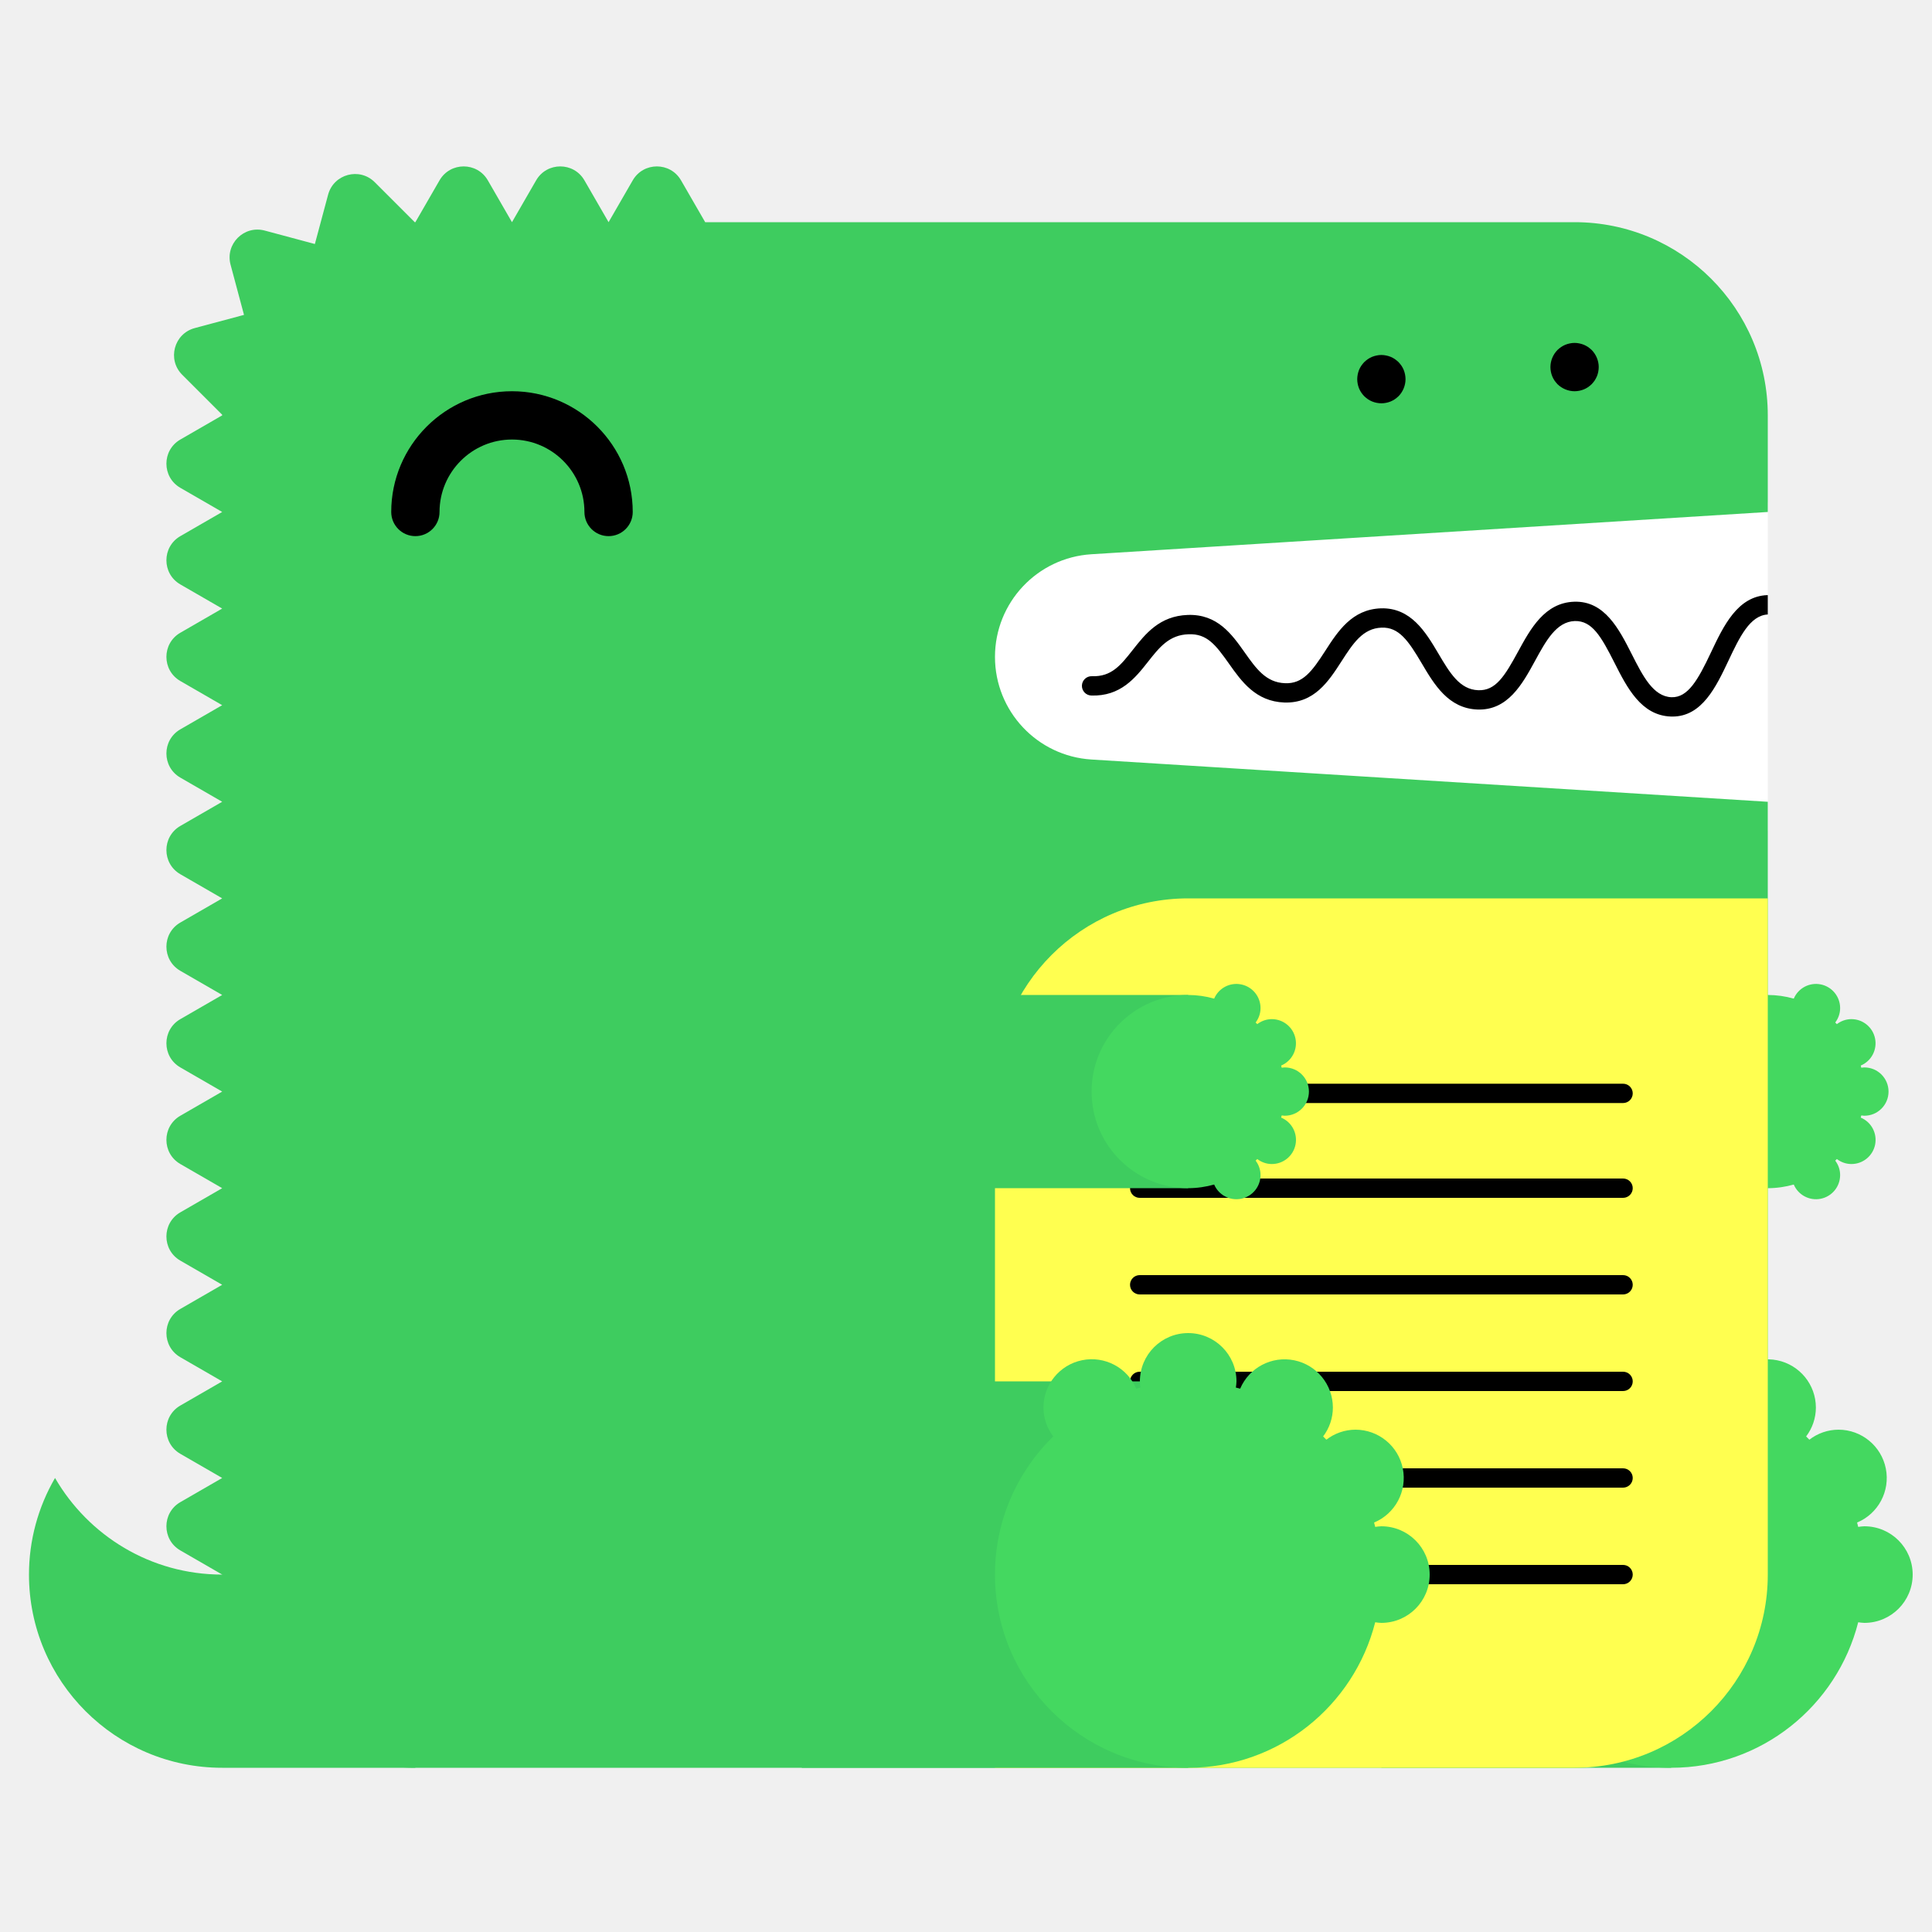
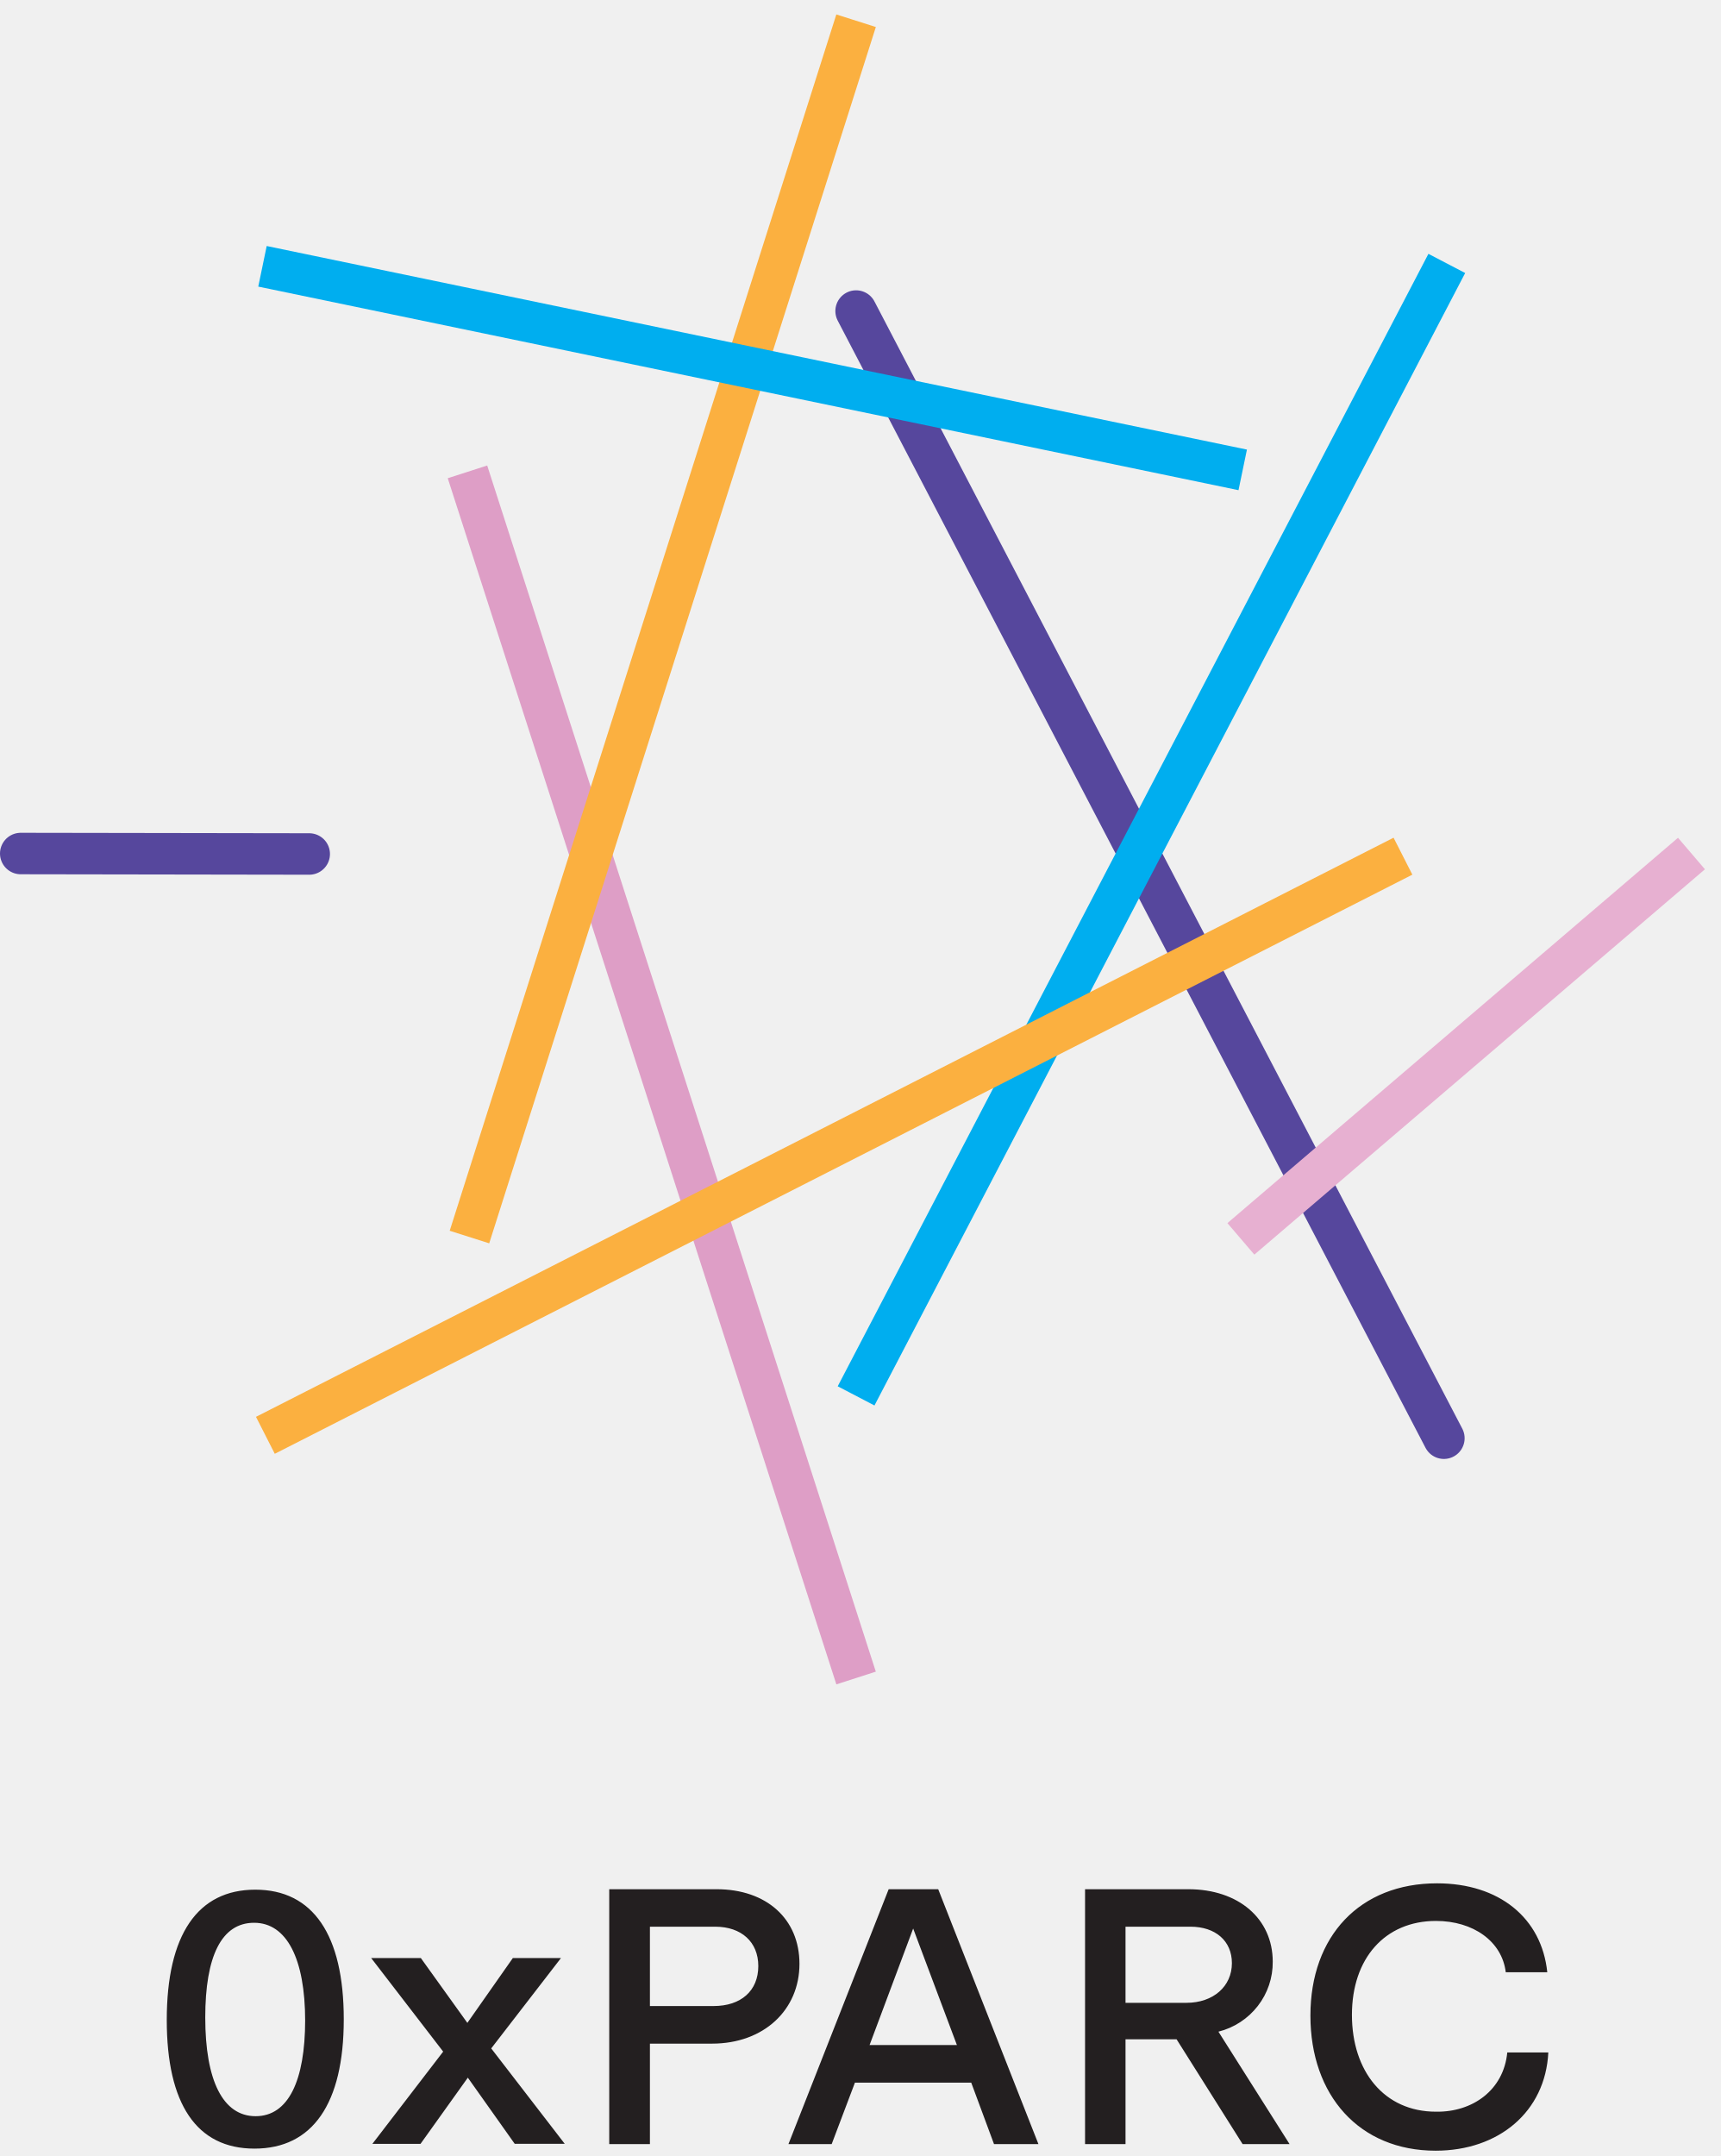
- <svg xmlns="http://www.w3.org/2000/svg" width="200" height="200" viewBox="0 0 200 200">
-   <g fill="none" fill-rule="evenodd">
-     <path fill="#FFF" d="M99 52h84v34H99z" />
-     <path d="M23 163c-7.398 0-13.843-4.027-17.303-10A19.886 19.886 0 0 0 3 163c0 11.046 8.954 20 20 20h20v-20H23z" fill="#3ECC5F" />
-     <path d="M112.98 57.376L183 53V43c0-11.046-8.954-20-20-20H73l-2.5-4.33c-1.112-1.925-3.889-1.925-5 0L63 23l-2.5-4.33c-1.111-1.925-3.889-1.925-5 0L53 23l-2.5-4.33c-1.111-1.925-3.889-1.925-5 0L43 23c-.022 0-.042.003-.065.003l-4.142-4.141c-1.57-1.571-4.252-.853-4.828 1.294l-1.369 5.104-5.192-1.392c-2.148-.575-4.111 1.389-3.535 3.536l1.39 5.193-5.102 1.367c-2.148.576-2.867 3.259-1.296 4.83l4.142 4.142c0 .021-.003.042-.003.064l-4.33 2.5c-1.925 1.111-1.925 3.889 0 5L23 53l-4.33 2.5c-1.925 1.111-1.925 3.889 0 5L23 63l-4.33 2.5c-1.925 1.111-1.925 3.889 0 5L23 73l-4.33 2.5c-1.925 1.111-1.925 3.889 0 5L23 83l-4.33 2.5c-1.925 1.111-1.925 3.889 0 5L23 93l-4.33 2.5c-1.925 1.111-1.925 3.889 0 5L23 103l-4.33 2.5c-1.925 1.111-1.925 3.889 0 5L23 113l-4.33 2.5c-1.925 1.111-1.925 3.889 0 5L23 123l-4.33 2.5c-1.925 1.111-1.925 3.889 0 5L23 133l-4.33 2.5c-1.925 1.111-1.925 3.889 0 5L23 143l-4.33 2.5c-1.925 1.111-1.925 3.889 0 5L23 153l-4.33 2.5c-1.925 1.111-1.925 3.889 0 5L23 163c0 11.046 8.954 20 20 20h120c11.046 0 20-8.954 20-20V83l-70.02-4.376A10.645 10.645 0 0 1 103 68c0-5.621 4.37-10.273 9.98-10.624" fill="#3ECC5F" />
-     <path fill="#3ECC5F" d="M143 183h30v-40h-30z" />
-     <path d="M193 158c-.219 0-.428.037-.639.064-.038-.15-.074-.301-.116-.451A5 5 0 0 0 190.32 148a4.96 4.96 0 0 0-3.016 1.036 26.531 26.531 0 0 0-.335-.336 4.955 4.955 0 0 0 1.011-2.987 5 5 0 0 0-9.599-1.959c-.148-.042-.297-.077-.445-.115.027-.211.064-.42.064-.639a5 5 0 0 0-5-5 5 5 0 0 0-5 5c0 .219.037.428.064.639-.148.038-.297.073-.445.115a4.998 4.998 0 0 0-9.599 1.959c0 1.125.384 2.151 1.011 2.987-3.717 3.632-6.031 8.693-6.031 14.3 0 11.046 8.954 20 20 20 9.339 0 17.16-6.41 19.361-15.064.211.027.42.064.639.064a5 5 0 0 0 5-5 5 5 0 0 0-5-5" fill="#44D860" />
-     <path fill="#3ECC5F" d="M153 123h30v-20h-30z" />
-     <path d="M193 115.5a2.5 2.5 0 1 0 0-5c-.109 0-.214.019-.319.032-.02-.075-.037-.15-.058-.225a2.501 2.501 0 0 0-.963-4.807c-.569 0-1.088.197-1.508.518a6.653 6.653 0 0 0-.168-.168c.314-.417.506-.931.506-1.494a2.5 2.5 0 0 0-4.8-.979A9.987 9.987 0 0 0 183 103c-5.522 0-10 4.478-10 10s4.478 10 10 10c.934 0 1.833-.138 2.69-.377a2.5 2.5 0 0 0 4.8-.979c0-.563-.192-1.077-.506-1.494.057-.055.113-.111.168-.168.42.321.939.518 1.508.518a2.5 2.5 0 0 0 .963-4.807c.021-.074.038-.15.058-.225.105.013.21.032.319.032" fill="#44D860" />
-     <path d="M63 55.5a2.5 2.5 0 0 1-2.5-2.5c0-4.136-3.364-7.5-7.5-7.5s-7.5 3.364-7.5 7.5a2.5 2.5 0 1 1-5 0c0-6.893 5.607-12.5 12.5-12.5S65.5 46.107 65.5 53a2.5 2.5 0 0 1-2.5 2.5" fill="#000" />
-     <path d="M103 183h60c11.046 0 20-8.954 20-20V93h-60c-11.046 0-20 8.954-20 20v70z" fill="#FFFF50" />
-     <path d="M168.02 124h-50.04a1 1 0 1 1 0-2h50.04a1 1 0 1 1 0 2m0 20h-50.04a1 1 0 1 1 0-2h50.04a1 1 0 1 1 0 2m0 20h-50.04a1 1 0 1 1 0-2h50.04a1 1 0 1 1 0 2m0-49.814h-50.04a1 1 0 1 1 0-2h50.04a1 1 0 1 1 0 2m0 19.814h-50.04a1 1 0 1 1 0-2h50.04a1 1 0 1 1 0 2m0 20h-50.04a1 1 0 1 1 0-2h50.04a1 1 0 1 1 0 2M183 61.611c-.012 0-.022-.006-.034-.005-3.09.105-4.552 3.196-5.842 5.923-1.346 2.85-2.387 4.703-4.093 4.647-1.889-.068-2.969-2.202-4.113-4.46-1.314-2.594-2.814-5.536-5.963-5.426-3.046.104-4.513 2.794-5.807 5.167-1.377 2.528-2.314 4.065-4.121 3.994-1.927-.07-2.951-1.805-4.136-3.813-1.321-2.236-2.848-4.75-5.936-4.664-2.994.103-4.465 2.385-5.763 4.4-1.373 2.13-2.335 3.428-4.165 3.351-1.973-.07-2.992-1.51-4.171-3.177-1.324-1.873-2.816-3.993-5.895-3.89-2.928.1-4.399 1.97-5.696 3.618-1.232 1.564-2.194 2.802-4.229 2.724a1 1 0 0 0-.072 2c3.017.101 4.545-1.8 5.872-3.487 1.177-1.496 2.193-2.787 4.193-2.855 1.926-.082 2.829 1.115 4.195 3.045 1.297 1.834 2.769 3.914 5.731 4.021 3.103.104 4.596-2.215 5.918-4.267 1.182-1.834 2.202-3.417 4.15-3.484 1.793-.067 2.769 1.35 4.145 3.681 1.297 2.197 2.766 4.686 5.787 4.796 3.125.108 4.634-2.62 5.949-5.035 1.139-2.088 2.214-4.06 4.119-4.126 1.793-.042 2.728 1.595 4.111 4.33 1.292 2.553 2.757 5.445 5.825 5.556l.169.003c3.064 0 4.518-3.075 5.805-5.794 1.139-2.41 2.217-4.68 4.067-4.773v-2z" fill="#000" />
-     <path fill="#3ECC5F" d="M83 183h40v-40H83z" />
-     <path d="M143 158c-.219 0-.428.037-.639.064-.038-.15-.074-.301-.116-.451A5 5 0 0 0 140.32 148a4.96 4.96 0 0 0-3.016 1.036 26.531 26.531 0 0 0-.335-.336 4.955 4.955 0 0 0 1.011-2.987 5 5 0 0 0-9.599-1.959c-.148-.042-.297-.077-.445-.115.027-.211.064-.42.064-.639a5 5 0 0 0-5-5 5 5 0 0 0-5 5c0 .219.037.428.064.639-.148.038-.297.073-.445.115a4.998 4.998 0 0 0-9.599 1.959c0 1.125.384 2.151 1.011 2.987-3.717 3.632-6.031 8.693-6.031 14.3 0 11.046 8.954 20 20 20 9.339 0 17.16-6.41 19.361-15.064.211.027.42.064.639.064a5 5 0 0 0 5-5 5 5 0 0 0-5-5" fill="#44D860" />
-     <path fill="#3ECC5F" d="M83 123h40v-20H83z" />
-     <path d="M133 115.5a2.5 2.5 0 1 0 0-5c-.109 0-.214.019-.319.032-.02-.075-.037-.15-.058-.225a2.501 2.501 0 0 0-.963-4.807c-.569 0-1.088.197-1.508.518a6.653 6.653 0 0 0-.168-.168c.314-.417.506-.931.506-1.494a2.5 2.5 0 0 0-4.8-.979A9.987 9.987 0 0 0 123 103c-5.522 0-10 4.478-10 10s4.478 10 10 10c.934 0 1.833-.138 2.69-.377a2.5 2.5 0 0 0 4.8-.979c0-.563-.192-1.077-.506-1.494.057-.055.113-.111.168-.168.42.321.939.518 1.508.518a2.5 2.5 0 0 0 .963-4.807c.021-.074.038-.15.058-.225.105.013.21.032.319.032" fill="#44D860" />
-     <path d="M143 41.75c-.16 0-.33-.02-.49-.05a2.52 2.52 0 0 1-.47-.14c-.15-.06-.29-.14-.431-.23-.13-.09-.259-.2-.38-.31-.109-.12-.219-.24-.309-.38s-.17-.28-.231-.43a2.619 2.619 0 0 1-.189-.96c0-.16.02-.33.05-.49.03-.16.08-.31.139-.47.061-.15.141-.29.231-.43.09-.13.2-.26.309-.38.121-.11.25-.22.38-.31.141-.09.281-.17.431-.23.149-.06.31-.11.47-.14.32-.07.65-.07.98 0 .159.03.32.08.47.14.149.06.29.14.43.23.13.09.259.2.38.31.11.12.22.25.31.38.09.14.17.28.23.43.06.16.11.31.14.47.029.16.05.33.05.49 0 .66-.271 1.31-.73 1.77-.121.11-.25.22-.38.31-.14.09-.281.17-.43.23a2.565 2.565 0 0 1-.96.19m20-1.25c-.66 0-1.3-.27-1.771-.73a3.802 3.802 0 0 1-.309-.38c-.09-.14-.17-.28-.231-.43a2.619 2.619 0 0 1-.189-.96c0-.66.27-1.3.729-1.77.121-.11.25-.22.38-.31.141-.09.281-.17.431-.23.149-.06.31-.11.47-.14.32-.07.66-.07.98 0 .159.03.32.08.47.14.149.06.29.14.43.23.13.09.259.2.38.31.459.47.73 1.11.73 1.77 0 .16-.021.33-.05.49-.03.16-.08.32-.14.47-.07.15-.14.29-.23.43-.09.13-.2.26-.31.38-.121.11-.25.22-.38.31-.14.09-.281.17-.43.23a2.565 2.565 0 0 1-.96.19" fill="#000" />
-   </g>
+ <svg xmlns="http://www.w3.org/2000/svg" width="83" height="104" fill="none">
+   <path d="M8.046 97.44c0-4.112 1.487-6.287 4.27-6.287 2.782 0 4.27 2.175 4.27 6.254 0 4.078-1.51 6.237-4.31 6.237-2.799 0-4.23-2.164-4.23-6.204Zm6.677.04c0-2.989-.887-4.73-2.463-4.73-1.577 0-2.357 1.619-2.357 4.568 0 3.043.853 4.762 2.43 4.762 1.576 0 2.39-1.708 2.39-4.64v.04ZM22.571 100.222l-2.283 3.194h-2.323l3.417-4.451-3.473-4.513h2.396l2.244 3.127 2.194-3.127h2.322L23.7 98.81l3.546 4.601h-2.413l-2.26-3.188ZM38.572 94.73c0 2.226-1.722 3.85-4.219 3.85h-2.996v4.847h-1.963V91.131h5.178c2.418 0 4 1.44 4 3.6Zm-1.986.106c0-1.157-.814-1.897-2.076-1.897h-3.153v3.828h3.069c1.324 0 2.16-.735 2.16-1.93ZM46.858 100.461h-5.61l-1.122 2.966H38.04l4.836-12.296h2.39l4.836 12.296h-2.143l-1.1-2.966Zm-.69-1.814-2.11-5.62-2.103 5.62h4.213ZM59.953 103.427l-3.187-5.058h-2.463v5.058h-1.952V91.131h4.982c2.423 0 4.073 1.424 4.073 3.494a3.426 3.426 0 0 1-.72 2.138 3.475 3.475 0 0 1-1.9 1.24l3.433 5.424h-2.266Zm-.517-8.73c0-1.074-.796-1.758-1.997-1.758h-3.136v3.672h2.94c1.29 0 2.193-.79 2.193-1.914ZM72.722 99.004h1.98c-.14 2.859-2.39 4.74-5.436 4.74-3.686 0-6.042-2.671-6.042-6.515 0-3.845 2.39-6.382 6.11-6.382 2.995 0 5.048 1.669 5.318 4.29h-2.003c-.18-1.497-1.576-2.476-3.366-2.476-2.463 0-4.056 1.808-4.056 4.529 0 2.72 1.554 4.673 4.056 4.673 1.756.028 3.265-1.034 3.439-2.86Z" fill="#231F20" />
+   <path d="m41.304 80.943-18.75-58.182" stroke="#DE9EC6" stroke-width="2" stroke-miterlimit="10" />
+   <path d="m69.664 69.376-28.36-54.372" stroke="#56479D" stroke-width="2" stroke-miterlimit="10" stroke-linecap="round" />
+   <path d="M81.609 41.172 59.869 59.76" stroke="#E7B0D1" stroke-width="2" stroke-miterlimit="10" />
+   <path d="m69.804 12.707-28.5 54.627" stroke="#00AEEF" stroke-width="2" stroke-miterlimit="10" />
+   <path d="M41.304 1 22.65 59.672" stroke="#FBB040" stroke-width="2" stroke-miterlimit="10" />
+   <path d="m12.664 12.846 47.294 9.82" stroke="#00AEEF" stroke-width="2" stroke-miterlimit="10" />
+   <path d="m1 41.172 13.92.022" stroke="#56479D" stroke-width="2" stroke-miterlimit="10" stroke-linecap="round" />
+   <path d="M12.804 69.236 67.689 41.3" stroke="#FBB040" stroke-width="2" stroke-miterlimit="10" />
</svg>
